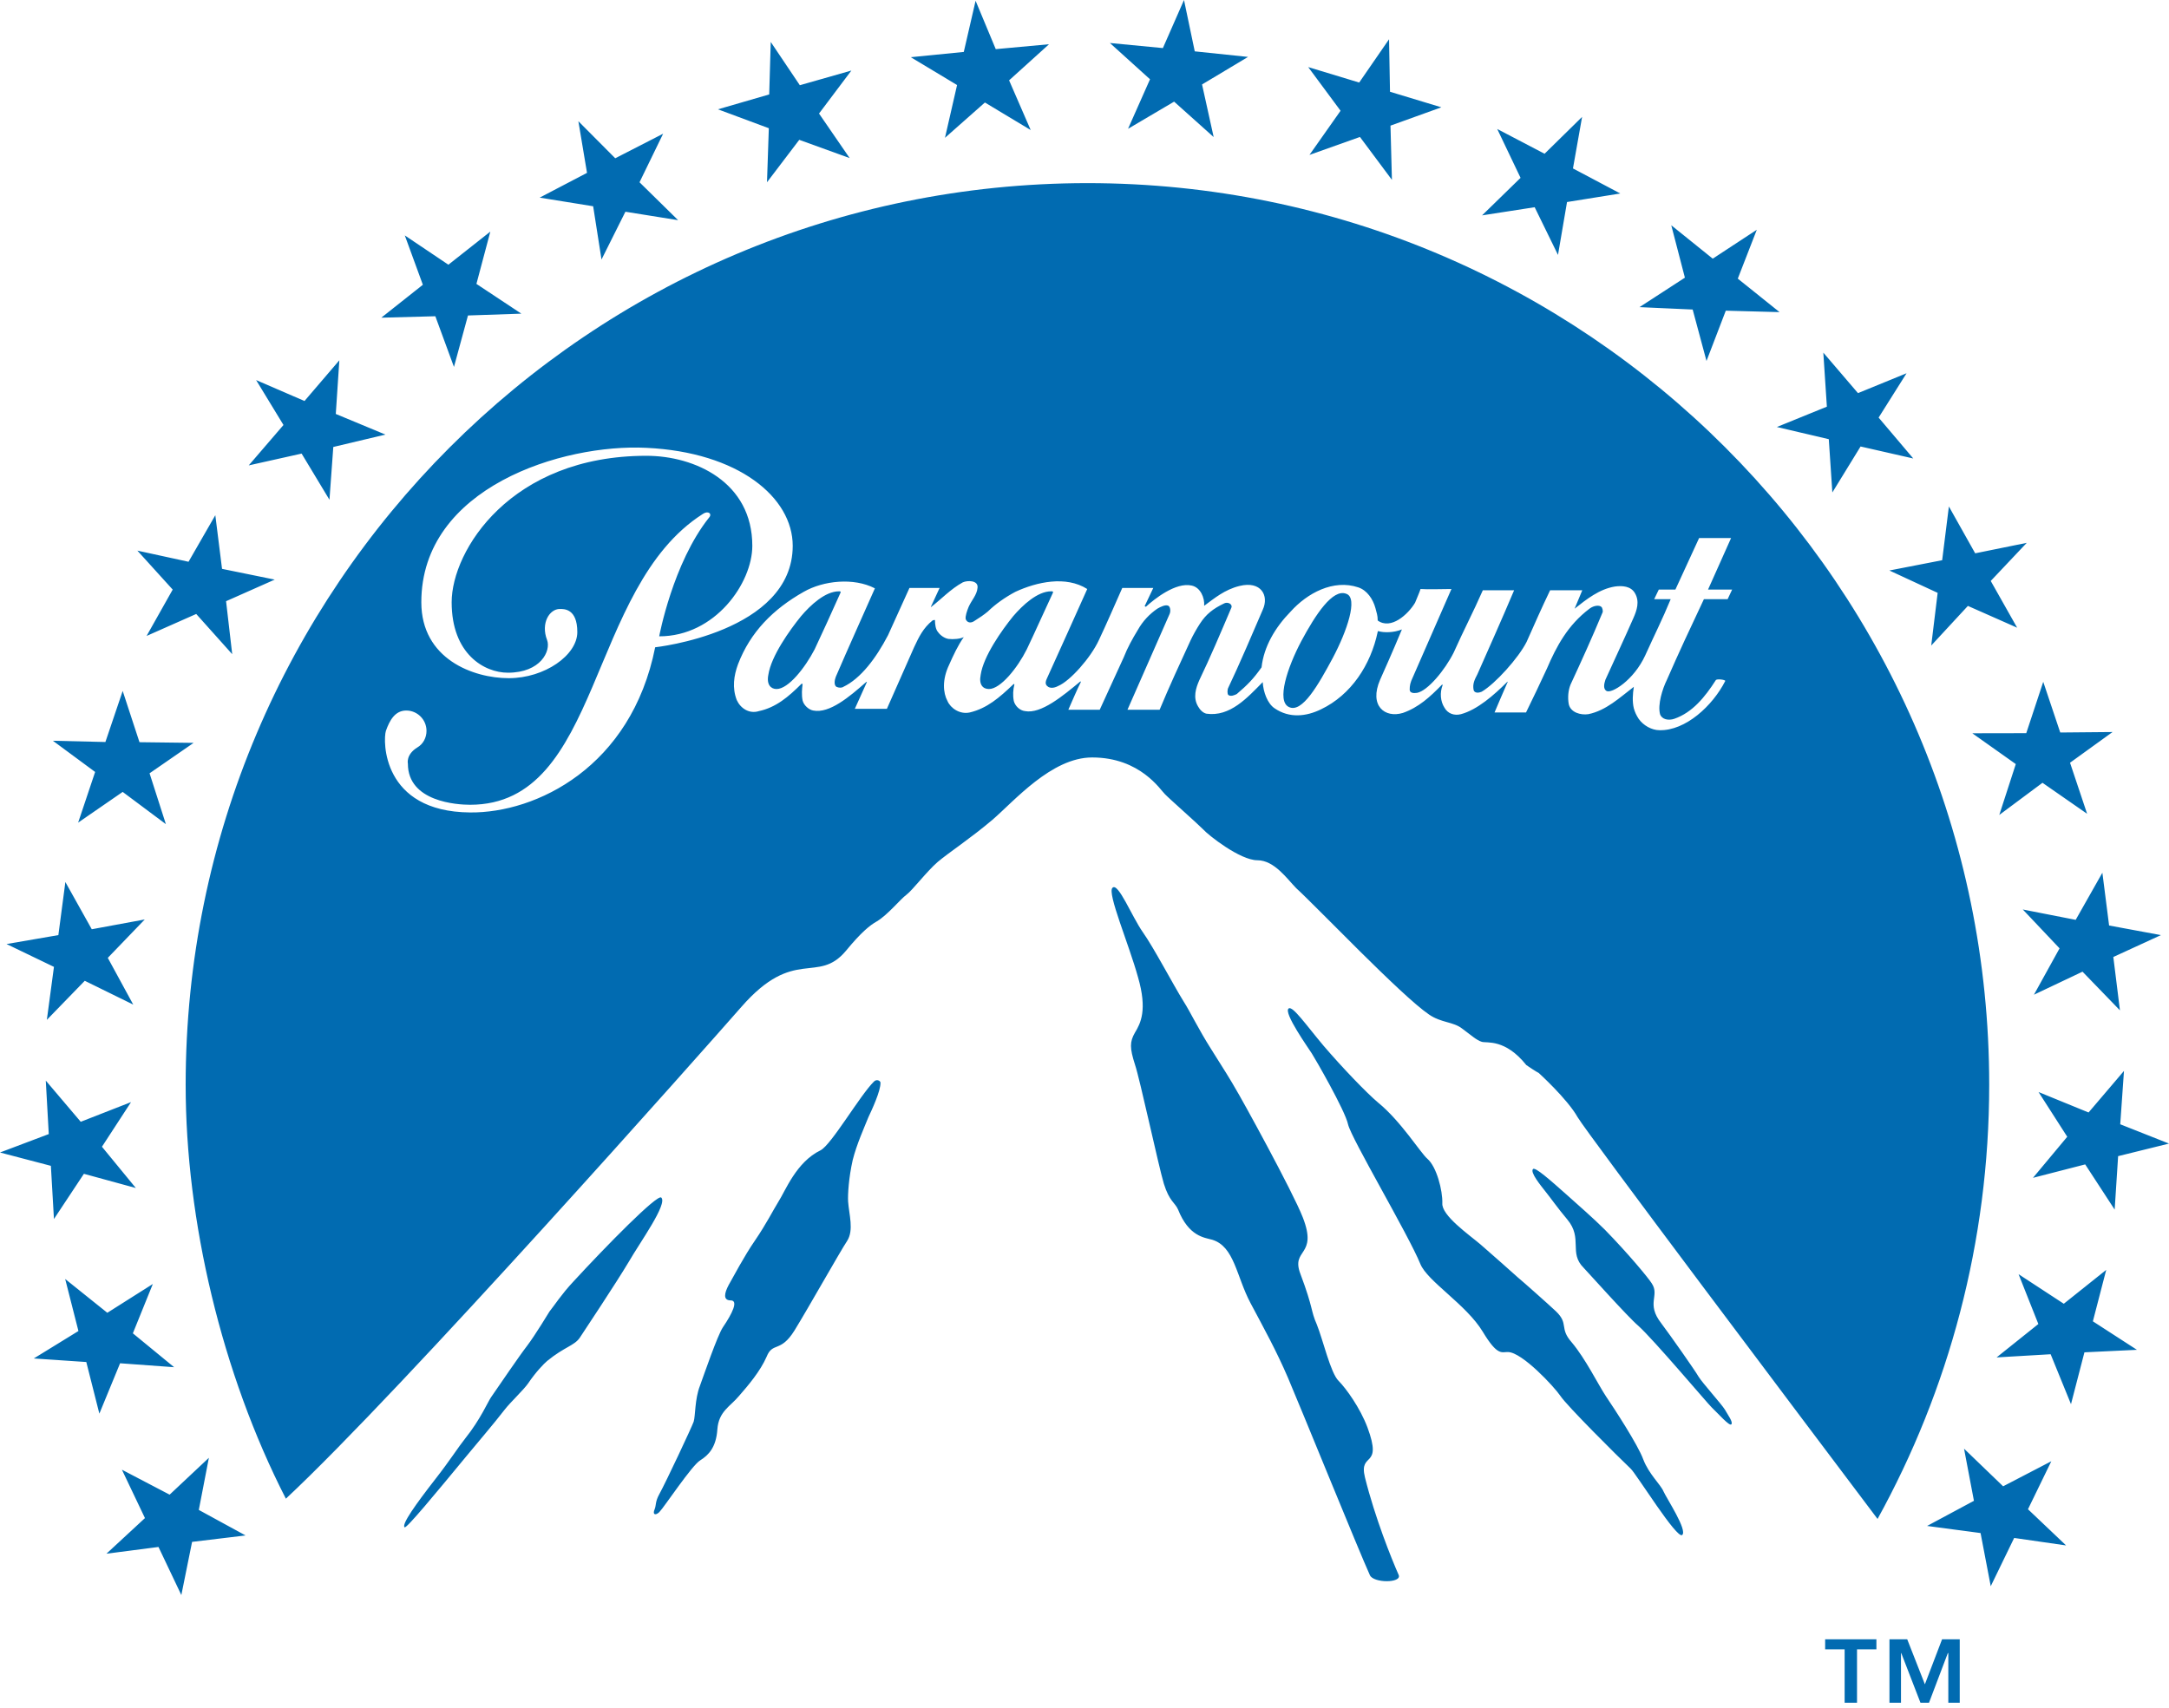
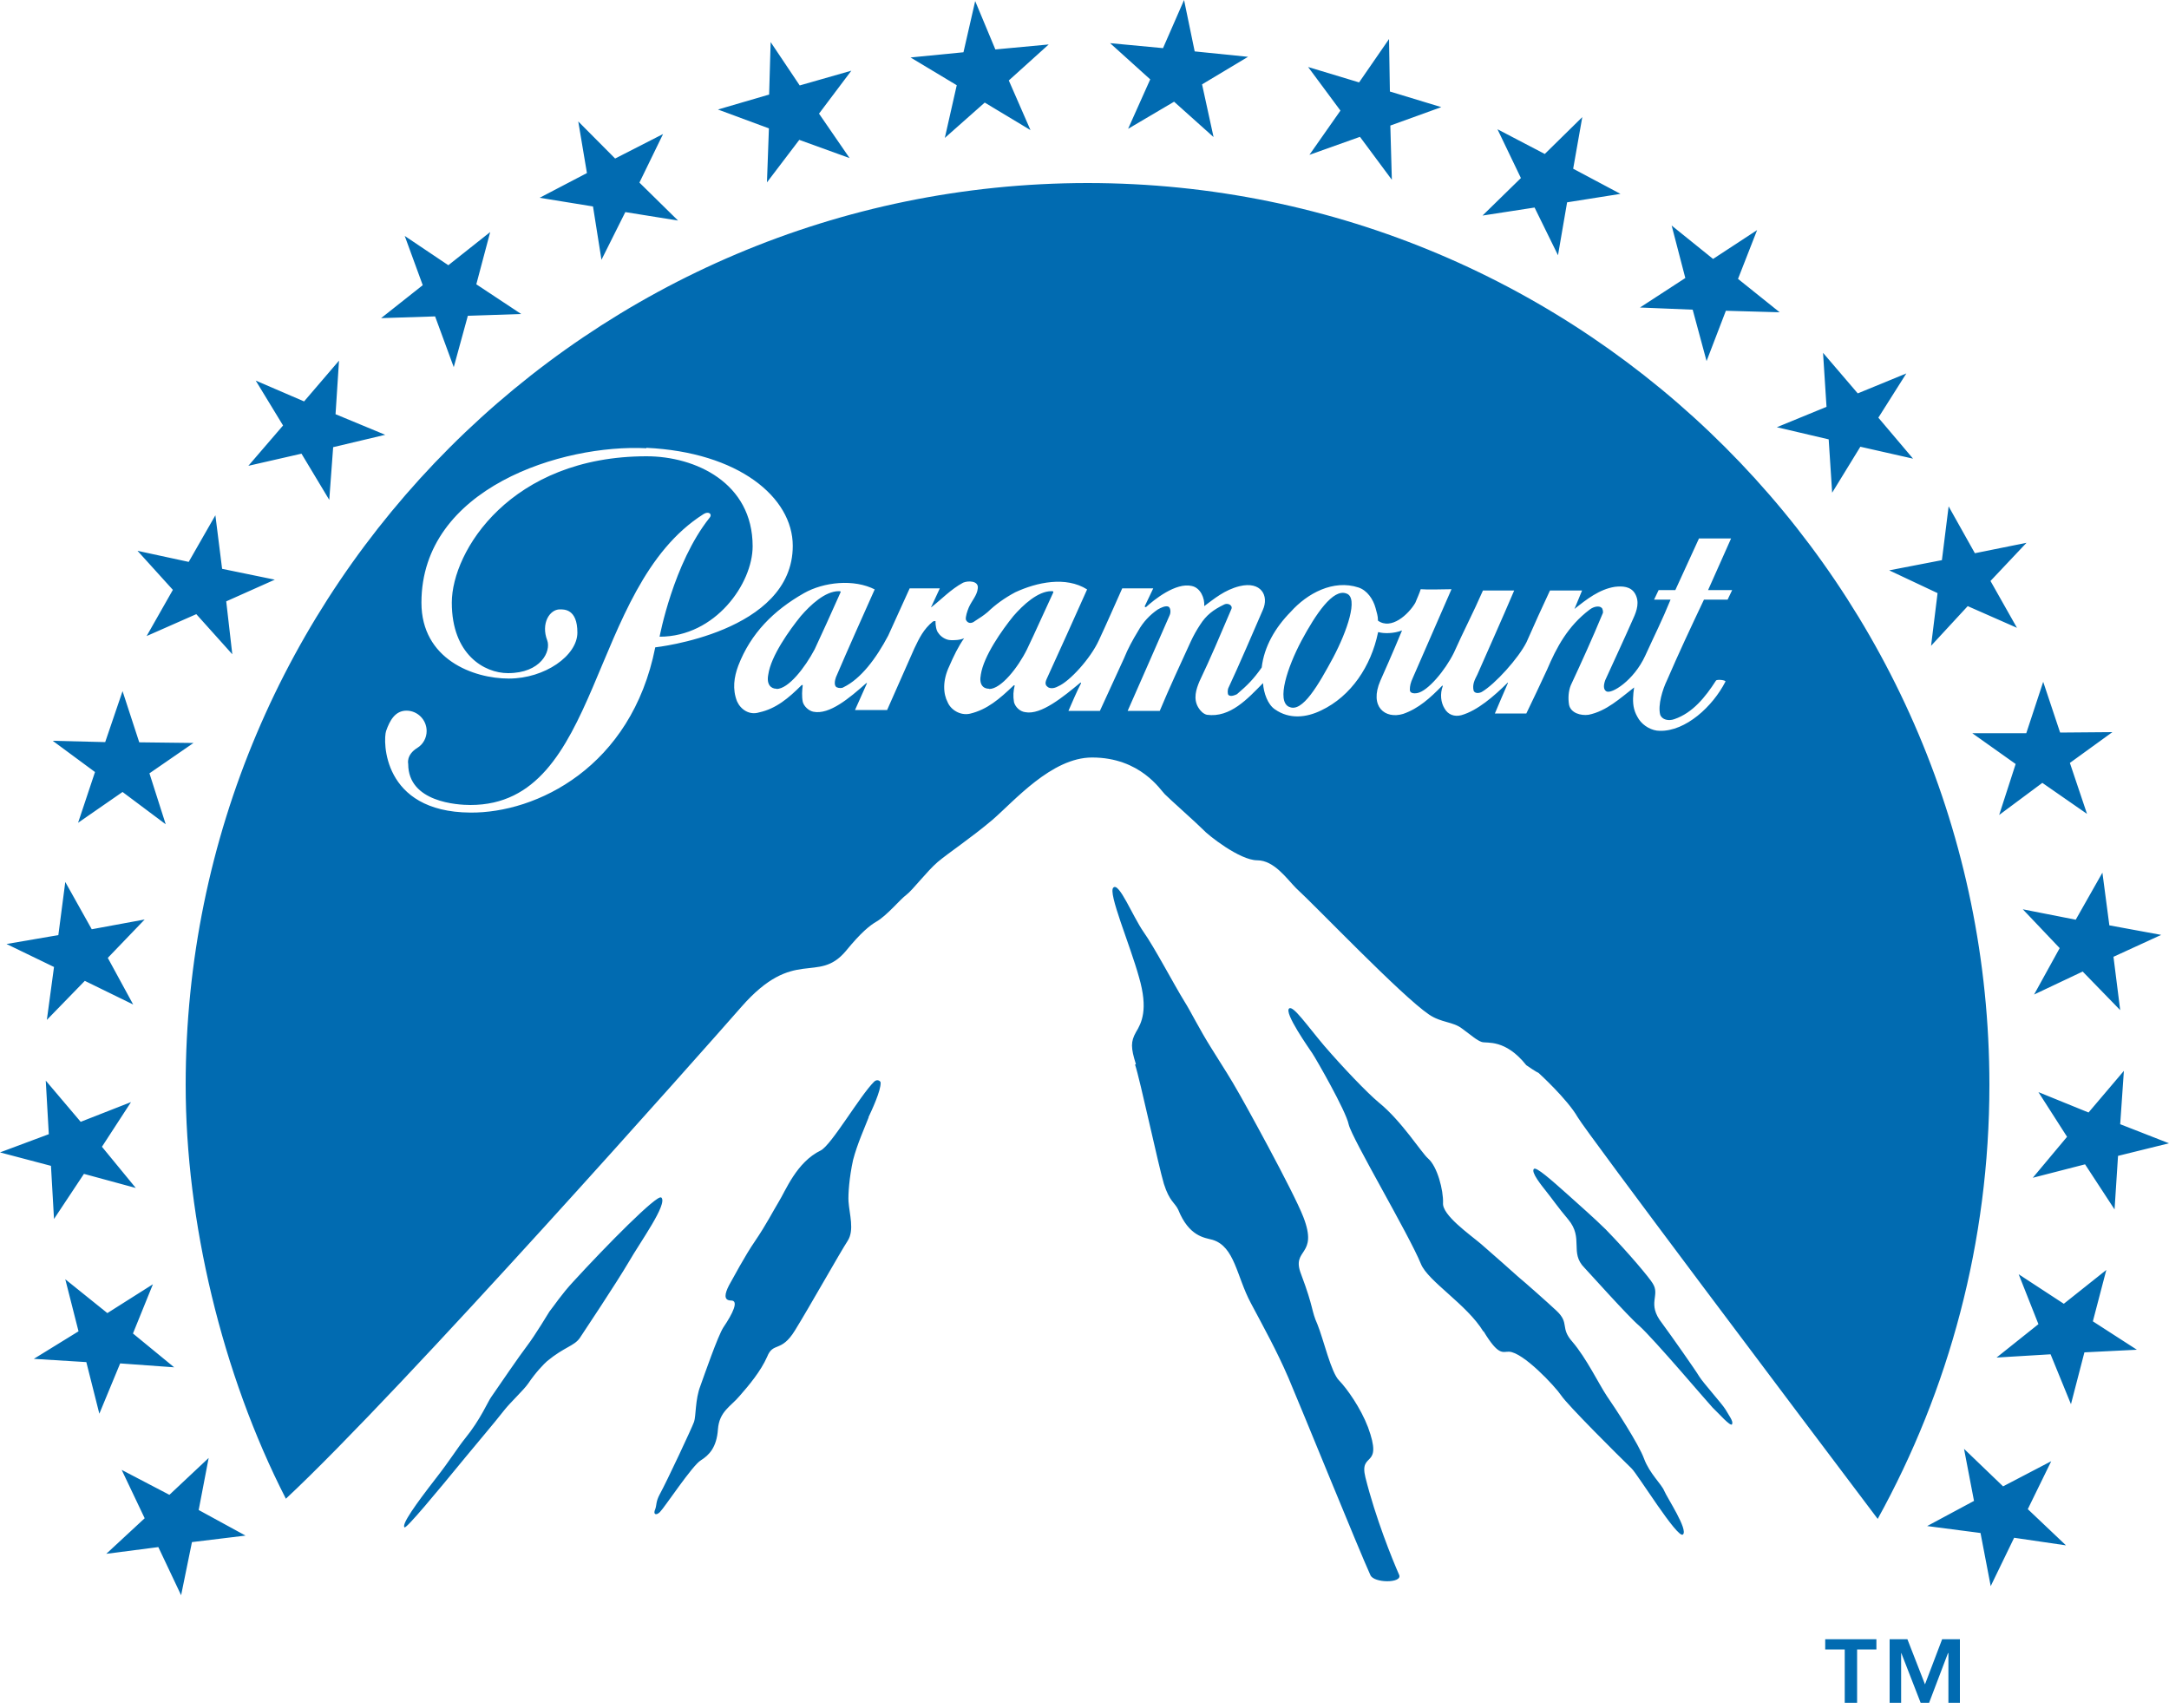
- <svg xmlns="http://www.w3.org/2000/svg" version="1.1" id="Layer_1" x="0px" y="0px" width="1000.001" height="787.489" viewBox="0 0 1000.001 787.489" enable-background="new 0 0 1000.001 936.489" xml:space="preserve">
-   <defs id="defs47">
- 	
- 	
- 	
- 	
- 	
- 	
- 	
- 	
- 	
- 	
- 	
- 	
- 	
- 	
- 	
- 	
- 	
- 	
- 	
- 	
- </defs>
+ <svg xmlns="http://www.w3.org/2000/svg" version="1.1" id="Layer_1" x="0px" y="0px" width="1000" height="787.5" viewBox="0 0 1000 787.5" enable-background="new 0 0 1000 936.5" xml:space="preserve">
+   <defs id="defs47" />
  <g id="g151">
-     <path fill="#016bb1" d="m 24.874,562.117 13.808,-20.846 23.943,6.55 -15.622,-19.031 13.409,-20.579 -23.19,9.071 -16.11,-18.986 1.372,24.651 L 0,531.445 23.458,537.596 Z M 21.598,470.28 39.08,452.269 61.43,463.244 49.702,441.69 66.741,423.987 42.31,428.501 30.14,406.727 26.909,431.202 3.011,435.317 24.874,445.85 Z m 14.428,-90.948 20.536,-14.163 19.916,14.871 -7.524,-23.456 20.314,-14.03 -24.962,-0.31 -7.744,-23.634 -7.967,23.545 -24.21,-0.575 19.475,14.384 z m 103.032,-170.17 12.835,21.288 1.771,-24.341 24.031,-5.71 -22.881,-9.515 1.638,-24.74 -16.064,18.765 -22.307,-9.647 12.613,20.712 -16.021,18.633 z m 296.615,-145.609 18.41,-16.286 21.111,12.701 -9.958,-22.925 18.412,-16.641 -24.564,2.257 -9.293,-22.306 -5.444,23.59 -24.43,2.434 21.332,12.834 z m -352.069,671.964 4.956,-24.518 24.651,-2.966 -21.553,-11.772 4.647,-24.032 -18.103,16.993 -21.995,-11.506 10.622,22.309 -17.748,16.417 23.988,-3.099 z m 117.105,-589.688 8.586,23.368 6.462,-23.723 24.607,-0.841 -20.713,-13.72 6.417,-24.121 -19.34,15.27 -20.094,-13.499 8.321,22.749 -19.164,15.181 z m 72.76,-50.719 3.851,24.563 11.021,-22.04 24.297,3.895 -17.792,-17.482 10.888,-22.395 -22.085,11.331 -16.995,-17.083 3.983,23.811 -21.818,11.418 z m 80.15,-11.065 14.871,-19.562 23.234,8.409 -14.118,-20.536 14.915,-19.827 -23.766,6.771 -13.41,-19.96 -0.709,24.209 -23.634,6.859 23.457,8.719 z m -313.831,544.016 6.02,23.809 9.56,-23.233 24.917,1.815 -19.03,-15.626 9.205,-22.747 -20.978,13.276 -19.43,-15.578 6.107,23.987 -20.579,12.659 z m 27.794,-334.81 22.882,-10.135 16.596,18.544 -2.832,-24.43 22.438,-9.958 -24.297,-4.958 -3.098,-24.739 -12.349,21.465 -23.589,-5.134 16.287,17.969 z m 712.813,-150.52 6.374,23.721 8.894,-23.19 24.784,0.665 -19.25,-15.446 8.762,-22.527 -20.312,13.322 -19.12,-15.402 6.282,24.164 -20.935,13.588 z m 38.812,54.171 23.945,5.621 1.637,24.563 13.013,-21.199 24.298,5.532 -15.978,-18.854 12.879,-20.447 -22.395,9.161 -15.979,-18.676 1.638,24.917 z m -111.66,-101.35 10.755,21.997 4.162,-24.386 24.56,-3.939 -21.819,-11.552 4.206,-23.766 -17.305,16.994 -21.819,-11.418 10.755,22.527 -17.749,17.305 z m 185.795,177.827 -2.966,24.297 16.906,-18.278 22.703,10.046 -12.17,-21.553 16.596,-17.57 -23.766,4.824 -12.125,-21.598 -3.1,24.784 -24.343,4.736 z M 603.718,71.431 l 23.278,-8.275 14.741,19.783 -0.664,-25.004 23.456,-8.454 -23.679,-7.17 -0.441,-24.208 -13.764,19.959 -23.503,-7.125 14.914,20.137 z m 373.802,447.002 1.724,-24.606 -16.328,19.164 -23.059,-9.427 13.231,20.623 -15.8,18.942 24.076,-6.196 13.587,20.846 1.593,-24.651 23.457,-5.796 z m -16.509,105.155 24.209,-1.151 -20.314,-13.143 6.151,-23.721 -19.562,15.62 -20.846,-13.63 9.118,22.97 -19.253,15.403 24.918,-1.462 9.382,23.014 z m -47.888,83.339 4.692,24.518 10.799,-22.261 23.943,3.452 -17.571,-16.687 10.755,-22.128 -22.217,11.551 -18.013,-17.347 4.559,24.032 -21.599,11.594 z M 304.848,552.202 c -1.903,-1.549 -25.271,22.219 -40.541,38.812 -5.398,5.755 -8.896,11.2 -10.975,13.766 0,0 -6.728,11.108 -10.313,15.801 -3.629,4.692 -12.613,17.924 -16.596,23.679 -1.373,1.901 -4.913,10.266 -11.861,18.941 -3.452,4.336 -6.948,10.002 -13.72,18.678 -9.028,11.594 -15.845,21.109 -14.295,22.394 0.885,0.617 14.162,-15.447 28.412,-32.707 5.931,-7.214 12.349,-14.605 17.793,-21.644 2.654,-3.405 8.763,-9.115 10.755,-12.037 3.495,-5.179 7.303,-9.117 8.807,-10.357 7.922,-6.46 12.392,-6.946 14.959,-10.619 1.195,-1.814 16.905,-25.449 22.615,-35.053 5.221,-9.073 18.1,-26.822 14.96,-29.654 m 664.438,-149.768 -12.304,21.731 -24.387,-4.78 16.951,17.924 -11.814,21.376 22.395,-10.622 17.257,17.835 -3.052,-24.607 21.952,-10.091 -23.901,-4.427 z m -59.969,-64.306 20.048,14.206 -7.611,23.456 19.918,-14.826 20.579,14.295 -7.879,-23.545 19.606,-14.162 -24.12,0.221 -7.837,-23.369 -7.83,23.679 z M 520.073,59.394 541.316,46.869 559.55,63.2 554.196,38.946 575.392,26.245 550.832,23.678 545.873,0 l -9.735,22.173 -24.429,-2.346 18.497,16.73 z m 3.186,431.465 c 2.302,6.774 10.845,46.693 13.321,54.969 2.565,8.233 5.134,8.676 6.552,11.905 4.954,12.438 12.079,12.924 15.754,13.941 10.269,3.144 11.107,16.906 17.657,29.21 6.109,11.509 11.864,21.863 17.263,34.431 5.398,12.57 33.016,80.64 37.752,90.995 1.591,3.761 14.736,3.761 13.318,0 -3.316,-7.48 -10.886,-26.286 -15.578,-45.053 -2.963,-12.17 8.412,-3.542 1.151,-23.059 -3.364,-8.94 -9.735,-17.835 -13.318,-21.466 -3.675,-3.583 -7.217,-19.03 -10.005,-25.936 -2.963,-6.728 -1.462,-7.08 -7.566,-23.323 -4.562,-11.861 8.231,-7.878 1.062,-26.157 -4.647,-11.903 -28.281,-54.921 -31.025,-59.347 -1.328,-2.436 -5.885,-9.871 -11.508,-18.678 -5.31,-8.364 -9.69,-17.304 -12.215,-21.2 -4.912,-7.876 -13.94,-25.138 -19.03,-32.307 -5.043,-7.215 -11.331,-23.059 -13.941,-20.402 -2.565,2.345 7.611,26.111 11.772,41.247 4.382,15.093 1.195,21.245 -1.415,25.536 -2.436,4.251 -2.436,7.084 -10e-4,14.694 m 160.343,123.213 c 6.952,11.553 8.81,9.251 11.687,9.385 6.549,0.178 21.199,15.934 24.12,20.226 2.788,4.337 26.375,27.838 32.44,33.592 2.655,2.521 21.333,32.704 23.721,30.539 2.524,-2.171 -7.167,-16.818 -8.629,-20.096 -1.326,-3.186 -6.727,-7.922 -9.34,-14.78 -2.433,-6.728 -13.541,-23.679 -17.168,-29.032 -3.589,-5.401 -9.43,-17.352 -15.804,-24.918 -5.885,-6.641 -1.192,-8.454 -7.255,-14.294 -3.675,-3.453 -15.092,-13.591 -17.66,-15.714 -2.433,-2.213 -11.772,-10.488 -17.127,-15.134 -5.313,-4.515 -18.058,-13.368 -17.615,-19.031 0.175,-5.801 -2.613,-16.817 -6.905,-20.492 -3.1,-2.655 -12.215,-17.349 -22.658,-25.847 -5.268,-4.426 -16.51,-16.109 -25.183,-26.244 -8.101,-9.649 -14.207,-18.457 -16.067,-17.217 -2.743,1.771 9.43,18.765 10.666,20.803 1.284,1.945 15.358,26.286 16.685,32.66 1.463,6.463 27.707,50.631 33.327,64.35 3.229,8.011 21.198,18.721 28.765,31.244 m 114.628,42.712 c 0.884,-1.063 -1.638,-4.339 -3.008,-6.816 -1.507,-2.479 -10.446,-12.393 -12.129,-15.181 -1.459,-2.61 -13.054,-19.119 -17.129,-24.518 -7.255,-9.296 -0.617,-12.704 -4.425,-18.455 -1.549,-2.524 -10.842,-13.722 -21.642,-24.785 -5.576,-5.534 -11.772,-10.889 -17.037,-15.625 -8.543,-7.611 -15.003,-13.276 -16.064,-12.346 -1.507,1.504 3.538,7.567 5.707,10.355 2.168,2.654 5.576,7.566 10.091,12.923 7.302,8.721 0.53,15.312 7.521,22.261 1.151,1.151 20.448,22.747 25.186,26.733 7.035,6.283 32.174,36.113 33.944,37.75 2.967,2.789 8.143,8.766 8.985,7.704 M 400.354,515.202 c 1.417,-3.01 5.798,-12.303 5.577,-16.02 0,-0.664 -1.638,-1.815 -3.01,-0.445 -6.462,6.375 -19.605,29.122 -24.606,31.69 -11.242,5.442 -16.155,18.633 -19.519,23.854 -2.39,3.851 -5.487,10.091 -10.843,17.927 -4.691,6.77 -10.046,16.904 -12.038,20.401 -1.947,3.672 -2.656,7.036 0.973,7.036 3.629,0 0.798,5.932 -3.629,12.437 -2.522,3.806 -8.762,22.041 -10.577,26.997 -2.39,6.107 -2.036,13.896 -2.877,16.507 -0.841,2.436 -12.745,27.796 -15.844,33.416 -1.947,3.542 -1.372,4.957 -2.125,6.905 -1.106,2.433 0.267,3.142 2.125,1.371 2.258,-2.258 15.003,-21.6 18.897,-23.898 3.807,-2.391 7.303,-5.93 7.878,-14.252 0.575,-8.32 5.976,-10.577 10.003,-15.445 4.205,-4.825 9.736,-11.286 12.701,-18.058 2.788,-6.991 6.374,-1.682 12.836,-12.081 6.46,-10.488 20.978,-36.335 24.297,-41.336 3.186,-5.004 0.841,-12.217 0.442,-18.191 -0.177,-3.141 0.265,-10.888 2.125,-19.119 1.86,-7.347 5.267,-14.828 7.214,-19.696 m 55.589,-197.476 c 5.354,0 13.188,-9.782 17.436,-18.278 4.383,-9.206 6.596,-14.384 12.083,-26.157 0.221,-0.62 -0.31,-0.62 -0.886,-0.62 -6.239,0 -13.1,6.374 -17.48,11.507 -5.179,6.374 -13.676,18.368 -14.96,26.998 -0.929,4.646 1.106,6.55 3.807,6.55 m 138.26,8.275 c 6.109,3.098 13.677,-10.356 20.271,-22.615 6.549,-12.348 11.772,-27.662 6.24,-29.565 -6.24,-2.522 -14.163,9.516 -20.757,21.819 -6.508,12.304 -11.461,27.618 -5.754,30.361 M 358,317.726 c 5.487,0 13.145,-9.782 17.57,-18.278 4.338,-9.206 6.64,-14.384 11.95,-26.157 0.266,-0.62 -0.266,-0.62 -0.753,-0.62 -6.284,0 -13.145,6.374 -17.481,11.507 -5.179,6.374 -13.764,18.368 -15.048,26.998 -0.928,4.646 1.284,6.55 3.762,6.55 M 297.987,206.505 c 42.487,1.992 67.492,22.837 67.492,45.188 -0.043,39.965 -63.42,46.78 -63.42,46.78 -11.021,55.367 -54.924,76.477 -85.329,76.168 -40.806,-0.31 -40.187,-33.37 -38.813,-37.619 1.725,-4.914 4.247,-9.383 9.382,-9.383 5.09,0 9.339,4.16 9.339,9.383 0,3.143 -1.55,6.107 -4.249,7.656 -5.355,3.32 -4.338,7.48 -4.338,7.48 0,17.57 22.704,18.941 28.68,18.941 60.765,0 53.772,-100.111 107.368,-134.144 2.435,-1.637 4.338,0 2.833,1.682 -16.729,20.978 -23.014,54.791 -23.014,54.791 25.847,0 42.93,-24.607 42.93,-41.735 0,-29.342 -26.422,-41.514 -48.86,-41.514 -62.581,0 -89.755,43.727 -89.755,67.537 0,23.855 15.048,32.485 25.936,32.485 15.181,0 19.916,-10.134 18.057,-15.091 -3.01,-7.789 1.15,-14.295 5.843,-14.295 1.858,0 8.099,-0.31 8.099,10.667 0,10.577 -15.004,21.243 -31.601,21.243 -16.375,0 -40.318,-8.851 -40.318,-35.008 -0.002,-53.021 65.234,-73.159 103.738,-71.212 m 105.377,64.794 c -6.771,15.314 -11.772,26.289 -18.014,40.762 -0.53,1.372 -1.017,3.761 0.268,4.646 1.149,0.531 2.478,0.531 3.229,0 8.011,-3.85 15.048,-13.189 20.581,-23.811 l 9.868,-21.774 h 13.897 l -3.807,8.231 c -0.311,0.443 -0.311,0.708 0,0.443 4.338,-3.275 8.896,-8.188 14.473,-11.242 2.168,-1.018 7.347,-1.018 6.814,2.567 -0.265,3.186 -2.699,5.621 -4.07,8.675 -0.797,1.947 -1.638,4.381 -1.372,5.709 0.575,1.459 2.168,2.256 4.337,0.619 2.169,-1.372 3.851,-2.479 5.843,-4.116 3.451,-3.364 7.833,-6.506 12.745,-9.116 9.87,-4.559 23.28,-7.525 33.105,-1.284 -6.861,15.357 -12.038,26.776 -18.589,41.248 -1.195,2.478 -0.221,3.275 0.575,3.85 0.841,0.531 2.434,0.796 4.647,-0.397 5.398,-2.257 14.959,-12.923 18.765,-21.2 3.63,-7.7 6.905,-15.313 10.755,-23.987 h 14.297 l -3.986,8.409 0.575,0.266 c 3.809,-3.497 13.766,-11.463 21.112,-9.781 4.073,0.841 6.063,5.708 5.755,9.338 4.645,-3.407 9.426,-7.479 16.331,-9.161 9.868,-2.434 13.719,4.425 10.666,11.021 -3.85,9.029 -11.464,26.731 -15.845,35.849 -0.531,0.93 -0.531,2.965 0,3.408 1.106,0.885 3.055,0 3.895,-0.443 4.912,-4.205 7.614,-6.904 11.417,-12.304 1.062,-9.56 6.24,-18.366 13.412,-25.713 7.611,-8.453 19.648,-15.047 31.201,-11.153 4.027,1.328 6.771,5.443 7.878,9.516 0.531,2.168 1.062,3.274 1.062,5.753 6.063,4.427 13.985,-2.788 17.218,-8.187 0.885,-2.214 1.991,-4.648 2.521,-6.33 3.453,0.265 10.222,0 14.25,0 l -17.836,40.762 c -1.147,2.389 -1.415,3.761 -1.415,5.621 0,1.504 1.638,1.77 3.364,1.504 4.912,-0.885 12.921,-10.533 16.948,-18.632 4.515,-10.135 8.987,-18.588 13.413,-28.679 h 14.427 c -5.754,13.631 -12.262,28.148 -16.951,38.77 -1.106,2.168 -2.388,4.381 -1.682,7.39 0.575,1.417 2.479,1.151 3.672,0.62 6.241,-3.629 16.996,-15.578 20.715,-22.97 3.893,-8.763 6.77,-15.313 10.842,-23.811 h 14.827 l -3.541,8.498 c 5.531,-4.382 11.461,-9.073 18.589,-10.224 3.274,-0.442 7.347,-0.266 9.251,3.098 2.213,3.807 0.884,7.833 -0.754,11.507 -4.072,9.294 -8.809,19.385 -12.879,28.37 -0.753,2.212 -0.973,4.293 0.487,5.177 2.257,1.417 12.611,-4.912 17.879,-16.419 4.56,-10.091 7.659,-16.066 11.729,-25.891 h -7.611 l 2.124,-4.426 h 7.655 l 10.931,-23.766 H 798.1 l -10.624,23.766 h 11.11 l -2.082,4.426 h -10.933 c -6.282,13.322 -11.551,24.563 -17.038,37.133 -2.123,4.293 -4.336,11.507 -3.186,15.888 0.843,2.435 3.851,3.054 6.594,2.125 8.409,-2.921 14.163,-10.09 19.075,-17.748 0.267,-0.841 4.734,-0.265 4.381,0.354 -5.799,11.418 -18.321,22.97 -30.316,22.66 -3.583,0 -7.48,-2.213 -9.604,-5.267 -1.015,-1.594 -1.679,-2.921 -2.213,-4.824 -0.753,-3.098 -0.528,-6.595 0,-9.914 -6.505,4.958 -12.745,10.932 -20.977,12.613 -3.586,0.531 -8.187,-0.796 -9.028,-4.646 -0.531,-3.009 -0.267,-6.33 0.842,-9.029 5.177,-11.197 9.779,-21.288 14.691,-33.105 0.4,-0.531 0,-2.478 -0.575,-2.743 -0.798,-0.752 -3.23,-0.752 -5.398,0.885 -10.091,7.612 -15.27,17.481 -19.606,27.571 -3.099,6.772 -6.415,13.632 -9.648,20.271 h -14.516 c 1.682,-4.071 4.116,-9.56 6.018,-13.985 0,-0.265 -0.264,-0.265 -0.264,0 -5.974,5.931 -13.677,12.746 -21.243,14.782 -3.056,0.796 -6.11,-0.221 -7.658,-3.098 -1.727,-2.699 -2.213,-6.727 -0.754,-10.4 0,-0.177 -0.131,-0.177 -0.439,0 -5.401,5.533 -10.666,10.4 -17.927,12.923 -8.275,2.522 -15.709,-3.275 -10.488,-15.313 1.418,-3.232 5.532,-12.304 10.047,-23.191 -3.762,1.548 -8.365,1.548 -10.842,0.796 -0.312,0 -0.312,0 -0.312,0.266 -3.188,15.268 -12.259,29.166 -26.199,35.804 -6.816,3.319 -14.562,4.16 -21.333,-0.487 -3.274,-2.168 -5.223,-7.479 -5.487,-12.083 -7.038,7.126 -15.05,16.109 -25.936,14.561 -1.638,-0.354 -3.008,-1.815 -3.85,-3.319 -2.479,-4.115 -1.021,-8.542 0.53,-12.083 5.224,-10.887 9.516,-21.067 14.739,-33.326 0.839,-1.727 -1.507,-2.966 -3.188,-2.168 -5.177,2.479 -8.365,4.957 -11.239,9.382 -1.551,2.39 -3.1,5.134 -4.339,7.744 -4.826,10.49 -9.869,21.377 -14.252,31.954 h -14.825 c 6.639,-14.914 12.879,-29.431 19.428,-44.168 0.62,-1.372 0.268,-3.319 -0.53,-3.762 -1.284,-0.708 -3.628,0.443 -5.135,1.329 -3.541,2.434 -6.683,5.665 -9.028,9.87 -2.478,4.071 -4.734,8.142 -6.461,12.569 l -11.063,24.164 h -14.474 c 1.417,-3.186 4.116,-9.559 5.753,-12.746 0,-0.265 -0.265,-0.486 -0.265,-0.265 -7.922,6.55 -18.057,15.047 -25.448,13.631 -2.479,-0.266 -4.603,-2.434 -5.178,-4.646 -0.53,-2.788 -0.31,-5.267 0.266,-7.613 0,-0.31 -0.266,-0.31 -0.575,0 -6.33,6.02 -11.994,10.976 -19.961,12.879 -4.559,1.018 -8.851,-1.903 -10.312,-5.266 -2.036,-3.763 -2.522,-9.825 0.752,-16.686 1.947,-4.381 4.072,-8.984 6.771,-12.79 -1.593,0.841 -4.824,1.106 -7.037,0.841 -1.858,-0.265 -3.85,-1.726 -4.824,-3.142 -1.15,-1.239 -1.416,-3.718 -1.416,-5.355 0.266,-0.31 -0.575,-0.31 -1.151,0 -4.336,3.497 -6.283,7.657 -8.452,12.26 l -12.57,28.457 h -14.781 l 5.444,-12.083 c 0.266,-0.221 0,-0.486 -0.266,-0.221 -7.701,6.816 -16.906,14.561 -24.342,13.1 -2.125,-0.354 -4.382,-2.478 -4.913,-4.602 -0.53,-2.567 -0.31,-5.311 0,-7.702 h -0.53 c -6.021,6.02 -11.773,10.887 -19.606,12.569 -4.47,1.416 -8.498,-1.283 -10.225,-5.09 -2.168,-5.577 -1.371,-11.24 0.576,-16.508 5.665,-14.826 16.154,-25.403 30.316,-33.413 8.983,-5.136 22.968,-6.686 32.793,-1.596 M 85.595,500.286 c 0,62.537 16.597,132.995 46.205,190.795 53.507,-49.922 193.893,-208.363 210.003,-226.774 24.475,-28.015 35.052,-10.18 48.196,-25.847 7.037,-8.586 11.152,-11.861 14.25,-13.587 5.046,-3.009 10.8,-10.178 13.676,-12.304 2.877,-2.168 9.383,-10.798 14.429,-15.136 5.09,-4.292 15.047,-10.798 25.183,-19.385 10.091,-8.674 27.263,-28.767 45.983,-28.767 22.261,0 31.557,15.092 33.547,16.907 1.593,1.727 15.314,13.852 17.526,16.154 2.433,2.744 17.127,14.339 25.094,14.339 7.878,0 13.722,8.63 17.969,12.924 9.427,8.585 48.372,49.523 61.164,58.198 5.71,3.938 11.108,3.231 15.356,6.551 4.384,3.229 6.552,5.312 9.028,6.063 2.391,0.664 10.755,-1.462 20.493,10.711 4.515,3.097 5.71,3.63 5.71,3.63 0,0 13.231,11.992 17.969,20.445 4.292,7.303 102.941,138.35 138.259,185.22 32.75,-59.394 51.472,-127.639 51.472,-200.222 C 917.107,270.459 730.871,84.444 501.263,84.444 271.653,84.576 85.595,270.679 85.595,500.286" id="path2" />
-     <path fill="#016bb1" d="m 841.471,755.918 v 4.65 h 8.984 v 24.607 h 5.709 v -24.607 h 8.94 v -4.65 z m 53.906,0 -7.923,20.757 -8.143,-20.757 h -8.188 v 29.258 h 5.312 v -22.884 h 0.131 l 8.852,22.884 h 3.938 l 8.676,-22.884 h 0.223 v 22.884 h 5.268 v -29.258 z" id="path6" />
+     <path fill="#016bb1" d="m 24.9,562.1 13.8,-20.8 23.9,6.5 -15.6,-19 13.4,-20.6 -23.2,9.1 -16.1,-19 1.4,24.7 L 0,531.4 23.5,537.6 Z M 21.6,470.3 39.1,452.3 61.4,463.2 49.7,441.7 66.7,424 42.3,428.5 30.1,406.7 26.9,431.2 3,435.3 24.9,445.9 Z m 14.4,-90.9 20.5,-14.2 19.9,14.9 -7.5,-23.5 20.3,-14 -25,-0.3 -7.7,-23.6 -8,23.5 -24.2,-0.6 19.5,14.4 z m 103,-170.2 12.8,21.3 1.8,-24.3 24,-5.7 -22.9,-9.5 1.6,-24.7 -16.1,18.8 -22.3,-9.6 12.6,20.7 -16,18.6 z m 296.6,-145.6 18.4,-16.3 21.1,12.7 -10,-22.9 18.4,-16.6 -24.6,2.3 -9.3,-22.3 -5.4,23.6 -24.4,2.4 21.3,12.8 z m -352.1,672 5,-24.5 24.7,-3 -21.6,-11.8 4.6,-24 -18.1,17 -22,-11.5 10.6,22.3 -17.7,16.4 24,-3.1 z m 117.1,-589.7 8.6,23.4 6.5,-23.7 24.6,-0.8 -20.7,-13.7 6.4,-24.1 -19.3,15.3 -20.1,-13.5 8.3,22.7 -19.2,15.2 z m 72.8,-50.7 3.9,24.6 11,-22 24.3,3.9 -17.8,-17.5 10.9,-22.4 -22.1,11.3 -17,-17.1 4,23.8 -21.8,11.4 z m 80.2,-11.1 14.9,-19.6 23.2,8.4 -14.1,-20.5 14.9,-19.8 -23.8,6.8 -13.4,-20 -0.7,24.2 -23.6,6.9 23.5,8.7 z m -313.8,544 6,23.8 9.6,-23.2 24.9,1.8 -19,-15.6 9.2,-22.7 -21,13.3 -19.4,-15.6 6.1,24 -20.6,12.7 z m 27.8,-334.8 22.9,-10.1 16.6,18.5 -2.8,-24.4 22.4,-10 -24.3,-5 -3.1,-24.7 -12.3,21.5 -23.6,-5.1 16.3,18 z m 712.8,-150.5 6.4,23.7 8.9,-23.2 24.8,0.7 -19.2,-15.4 8.8,-22.5 -20.3,13.3 -19.1,-15.4 6.3,24.2 -20.9,13.6 z m 38.8,54.2 23.9,5.6 1.6,24.6 13,-21.2 24.3,5.5 -16,-18.9 12.9,-20.4 -22.4,9.2 -16,-18.7 1.6,24.9 z m -111.7,-101.3 10.8,22 4.2,-24.4 24.6,-3.9 -21.8,-11.6 4.2,-23.8 -17.3,17 -21.8,-11.4 10.8,22.5 -17.7,17.3 z m 185.8,177.8 -3,24.3 16.9,-18.3 22.7,10 -12.2,-21.6 16.6,-17.6 -23.8,4.8 -12.1,-21.6 -3.1,24.8 -24.3,4.7 z M 603.7,71.4 l 23.3,-8.3 14.7,19.8 -0.7,-25 23.5,-8.5 -23.7,-7.2 -0.4,-24.2 -13.8,20 -23.5,-7.1 14.9,20.1 z m 373.8,447 1.7,-24.6 -16.3,19.2 -23.1,-9.4 13.2,20.6 -15.8,18.9 24.1,-6.2 13.6,20.8 1.6,-24.7 23.5,-5.8 z m -16.5,105.2 24.2,-1.2 -20.3,-13.1 6.2,-23.7 -19.6,15.6 -20.8,-13.6 9.1,23 -19.3,15.4 24.9,-1.5 9.4,23 z m -47.9,83.3 4.7,24.5 10.8,-22.3 23.9,3.5 -17.6,-16.7 10.8,-22.1 -22.2,11.6 -18,-17.3 4.6,24 -21.6,11.6 z M 304.8,552.2 c -1.9,-1.5 -25.3,22.2 -40.5,38.8 -5.4,5.8 -8.9,11.2 -11,13.8 0,0 -6.7,11.1 -10.3,15.8 -3.6,4.7 -12.6,17.9 -16.6,23.7 -1.4,1.9 -4.9,10.3 -11.9,18.9 -3.5,4.3 -6.9,10 -13.7,18.7 -9,11.6 -15.8,21.1 -14.3,22.4 0.9,0.6 14.2,-15.4 28.4,-32.7 5.9,-7.2 12.3,-14.6 17.8,-21.6 2.7,-3.4 8.8,-9.1 10.8,-12 3.5,-5.2 7.3,-9.1 8.8,-10.4 7.9,-6.5 12.4,-6.9 15,-10.6 1.2,-1.8 16.9,-25.4 22.6,-35.1 5.2,-9.1 18.1,-26.8 15,-29.7 m 664.4,-149.8 -12.3,21.7 -24.4,-4.8 17,17.9 -11.8,21.4 22.4,-10.6 17.3,17.8 -3.1,-24.6 22,-10.1 -23.9,-4.4 z m -60,-64.3 20,14.2 -7.6,23.5 19.9,-14.8 20.6,14.3 -7.9,-23.5 19.6,-14.2 -24.1,0.2 -7.8,-23.4 -7.8,23.7 z M 520.1,59.4 541.3,46.9 559.5,63.2 554.2,38.9 575.4,26.2 550.8,23.7 545.9,0 l -9.7,22.2 -24.4,-2.3 18.5,16.7 z m 3.2,431.5 c 2.3,6.8 10.8,46.7 13.3,55 2.6,8.2 5.1,8.7 6.6,11.9 5,12.4 12.1,12.9 15.8,13.9 10.3,3.1 11.1,16.9 17.7,29.2 6.1,11.5 11.9,21.9 17.3,34.4 5.4,12.6 33,80.6 37.8,91 1.6,3.8 14.7,3.8 13.3,0 -3.3,-7.5 -10.9,-26.3 -15.6,-45.1 -3,-12.2 8.4,-3.5 1.2,-23.1 -3.4,-8.9 -9.7,-17.8 -13.3,-21.5 -3.7,-3.6 -7.2,-19 -10,-25.9 -3,-6.7 -1.5,-7.1 -7.6,-23.3 -4.6,-11.9 8.2,-7.9 1.1,-26.2 -4.6,-11.9 -28.3,-54.9 -31,-59.3 -1.3,-2.4 -5.9,-9.9 -11.5,-18.7 -5.3,-8.4 -9.7,-17.3 -12.2,-21.2 -4.9,-7.9 -13.9,-25.1 -19,-32.3 -5,-7.2 -11.3,-23.1 -13.9,-20.4 -2.6,2.3 7.6,26.1 11.8,41.2 4.4,15.1 1.2,21.2 -1.4,25.5 -2.4,4.3 -2.4,7.1 -10e-4,14.7 m 160.3,123.2 c 7,11.6 8.8,9.3 11.7,9.4 6.5,0.2 21.2,15.9 24.1,20.2 2.8,4.3 26.4,27.8 32.4,33.6 2.7,2.5 21.3,32.7 23.7,30.5 2.5,-2.2 -7.2,-16.8 -8.6,-20.1 -1.3,-3.2 -6.7,-7.9 -9.3,-14.8 -2.4,-6.7 -13.5,-23.7 -17.2,-29 -3.6,-5.4 -9.4,-17.4 -15.8,-24.9 -5.9,-6.6 -1.2,-8.5 -7.3,-14.3 -3.7,-3.5 -15.1,-13.6 -17.7,-15.7 -2.4,-2.2 -11.8,-10.5 -17.1,-15.1 -5.3,-4.5 -18.1,-13.4 -17.6,-19 0.2,-5.8 -2.6,-16.8 -6.9,-20.5 -3.1,-2.7 -12.2,-17.3 -22.7,-25.8 -5.3,-4.4 -16.5,-16.1 -25.2,-26.2 -8.1,-9.6 -14.2,-18.5 -16.1,-17.2 -2.7,1.8 9.4,18.8 10.7,20.8 1.3,1.9 15.4,26.3 16.7,32.7 1.5,6.5 27.7,50.6 33.3,64.3 3.2,8 21.2,18.7 28.8,31.2 m 114.6,42.7 c 0.9,-1.1 -1.6,-4.3 -3,-6.8 -1.5,-2.5 -10.4,-12.4 -12.1,-15.2 -1.5,-2.6 -13.1,-19.1 -17.1,-24.5 -7.3,-9.3 -0.6,-12.7 -4.4,-18.5 -1.5,-2.5 -10.8,-13.7 -21.6,-24.8 -5.6,-5.5 -11.8,-10.9 -17,-15.6 -8.5,-7.6 -15,-13.3 -16.1,-12.3 -1.5,1.5 3.5,7.6 5.7,10.4 2.2,2.7 5.6,7.6 10.1,12.9 7.3,8.7 0.5,15.3 7.5,22.3 1.2,1.2 20.4,22.7 25.2,26.7 7,6.3 32.2,36.1 33.9,37.8 3,2.8 8.1,8.8 9,7.7 M 400.4,515.2 c 1.4,-3 5.8,-12.3 5.6,-16 0,-0.7 -1.6,-1.8 -3,-0.4 -6.5,6.4 -19.6,29.1 -24.6,31.7 -11.2,5.4 -16.2,18.6 -19.5,23.9 -2.4,3.9 -5.5,10.1 -10.8,17.9 -4.7,6.8 -10,16.9 -12,20.4 -1.9,3.7 -2.7,7 1,7 3.6,0 0.8,5.9 -3.6,12.4 -2.5,3.8 -8.8,22 -10.6,27 -2.4,6.1 -2,13.9 -2.9,16.5 -0.8,2.4 -12.7,27.8 -15.8,33.4 -1.9,3.5 -1.4,5 -2.1,6.9 -1.1,2.4 0.3,3.1 2.1,1.4 2.3,-2.3 15,-21.6 18.9,-23.9 3.8,-2.4 7.3,-5.9 7.9,-14.3 0.6,-8.3 6,-10.6 10,-15.4 4.2,-4.8 9.7,-11.3 12.7,-18.1 2.8,-7 6.4,-1.7 12.8,-12.1 6.5,-10.5 21,-36.3 24.3,-41.3 3.2,-5 0.8,-12.2 0.4,-18.2 -0.2,-3.1 0.3,-10.9 2.1,-19.1 1.9,-7.3 5.3,-14.8 7.2,-19.7 m 55.6,-197.5 c 5.4,0 13.2,-9.8 17.4,-18.3 4.4,-9.2 6.6,-14.4 12.1,-26.2 0.2,-0.6 -0.3,-0.6 -0.9,-0.6 -6.2,0 -13.1,6.4 -17.5,11.5 -5.2,6.4 -13.7,18.4 -15,27 -0.9,4.6 1.1,6.5 3.8,6.5 m 138.3,8.3 c 6.1,3.1 13.7,-10.4 20.3,-22.6 6.5,-12.3 11.8,-27.7 6.2,-29.6 -6.2,-2.5 -14.2,9.5 -20.8,21.8 -6.5,12.3 -11.5,27.6 -5.8,30.4 M 358,317.7 c 5.5,0 13.1,-9.8 17.6,-18.3 4.3,-9.2 6.6,-14.4 11.9,-26.2 0.3,-0.6 -0.3,-0.6 -0.8,-0.6 -6.3,0 -13.1,6.4 -17.5,11.5 -5.2,6.4 -13.8,18.4 -15,27 -0.9,4.6 1.3,6.5 3.8,6.5 M 298,206.5 c 42.5,2 67.5,22.8 67.5,45.2 0,40 -63.4,46.8 -63.4,46.8 -11,55.4 -54.9,76.5 -85.3,76.2 -40.8,-0.3 -40.2,-33.4 -38.8,-37.6 1.7,-4.9 4.2,-9.4 9.4,-9.4 5.1,0 9.3,4.2 9.3,9.4 0,3.1 -1.6,6.1 -4.2,7.7 -5.4,3.3 -4.3,7.5 -4.3,7.5 0,17.6 22.7,18.9 28.7,18.9 60.8,0 53.8,-100.1 107.4,-134.1 2.4,-1.6 4.3,0 2.8,1.7 -16.7,21 -23,54.8 -23,54.8 25.8,0 42.9,-24.6 42.9,-41.7 0,-29.3 -26.4,-41.5 -48.9,-41.5 -62.6,0 -89.8,43.7 -89.8,67.5 0,23.9 15,32.5 25.9,32.5 15.2,0 19.9,-10.1 18.1,-15.1 -3,-7.8 1.1,-14.3 5.8,-14.3 1.9,0 8.1,-0.3 8.1,10.7 0,10.6 -15,21.2 -31.6,21.2 -16.4,0 -40.3,-8.9 -40.3,-35 0,-53 65.2,-73.2 103.7,-71.2 m 105.4,64.8 c -6.8,15.3 -11.8,26.3 -18,40.8 -0.5,1.4 -1,3.8 0.3,4.6 1.1,0.5 2.5,0.5 3.2,0 8,-3.9 15,-13.2 20.6,-23.8 l 9.9,-21.8 h 13.9 l -3.8,8.2 c -0.3,0.4 -0.3,0.7 0,0.4 4.3,-3.3 8.9,-8.2 14.5,-11.2 2.2,-1 7.3,-1 6.8,2.6 -0.3,3.2 -2.7,5.6 -4.1,8.7 -0.8,1.9 -1.6,4.4 -1.4,5.7 0.6,1.5 2.2,2.3 4.3,0.6 2.2,-1.4 3.9,-2.5 5.8,-4.1 3.5,-3.4 7.8,-6.5 12.7,-9.1 9.9,-4.6 23.3,-7.5 33.1,-1.3 -6.9,15.4 -12,26.8 -18.6,41.2 -1.2,2.5 -0.2,3.3 0.6,3.9 0.8,0.5 2.4,0.8 4.6,-0.4 5.4,-2.3 15,-12.9 18.8,-21.2 3.6,-7.7 6.9,-15.3 10.8,-24 h 14.3 l -4,8.4 0.6,0.3 c 3.8,-3.5 13.8,-11.5 21.1,-9.8 4.1,0.8 6.1,5.7 5.8,9.3 4.6,-3.4 9.4,-7.5 16.3,-9.2 9.9,-2.4 13.7,4.4 10.7,11 -3.9,9 -11.5,26.7 -15.8,35.8 -0.5,0.9 -0.5,3 0,3.4 1.1,0.9 3.1,0 3.9,-0.4 4.9,-4.2 7.6,-6.9 11.4,-12.3 1.1,-9.6 6.2,-18.4 13.4,-25.7 7.6,-8.5 19.6,-15 31.2,-11.2 4,1.3 6.8,5.4 7.9,9.5 0.5,2.2 1.1,3.3 1.1,5.8 6.1,4.4 14,-2.8 17.2,-8.2 0.9,-2.2 2,-4.6 2.5,-6.3 3.5,0.3 10.2,0 14.2,0 l -17.8,40.8 c -1.1,2.4 -1.4,3.8 -1.4,5.6 0,1.5 1.6,1.8 3.4,1.5 4.9,-0.9 12.9,-10.5 16.9,-18.6 4.5,-10.1 9,-18.6 13.4,-28.7 h 14.4 c -5.8,13.6 -12.3,28.1 -17,38.8 -1.1,2.2 -2.4,4.4 -1.7,7.4 0.6,1.4 2.5,1.2 3.7,0.6 6.2,-3.6 17,-15.6 20.7,-23 3.9,-8.8 6.8,-15.3 10.8,-23.8 h 14.8 l -3.5,8.5 c 5.5,-4.4 11.5,-9.1 18.6,-10.2 3.3,-0.4 7.3,-0.3 9.3,3.1 2.2,3.8 0.9,7.8 -0.8,11.5 -4.1,9.3 -8.8,19.4 -12.9,28.4 -0.8,2.2 -1,4.3 0.5,5.2 2.3,1.4 12.6,-4.9 17.9,-16.4 4.6,-10.1 7.7,-16.1 11.7,-25.9 h -7.6 l 2.1,-4.4 h 7.7 l 10.9,-23.8 H 798.1 l -10.6,23.8 h 11.1 l -2.1,4.4 h -10.9 c -6.3,13.3 -11.6,24.6 -17,37.1 -2.1,4.3 -4.3,11.5 -3.2,15.9 0.8,2.4 3.9,3.1 6.6,2.1 8.4,-2.9 14.2,-10.1 19.1,-17.7 0.3,-0.8 4.7,-0.3 4.4,0.4 -5.8,11.4 -18.3,23 -30.3,22.7 -3.6,0 -7.5,-2.2 -9.6,-5.3 -1,-1.6 -1.7,-2.9 -2.2,-4.8 -0.8,-3.1 -0.5,-6.6 0,-9.9 -6.5,5 -12.7,10.9 -21,12.6 -3.6,0.5 -8.2,-0.8 -9,-4.6 -0.5,-3 -0.3,-6.3 0.8,-9 5.2,-11.2 9.8,-21.3 14.7,-33.1 0.4,-0.5 0,-2.5 -0.6,-2.7 -0.8,-0.8 -3.2,-0.8 -5.4,0.9 -10.1,7.6 -15.3,17.5 -19.6,27.6 -3.1,6.8 -6.4,13.6 -9.6,20.3 h -14.5 c 1.7,-4.1 4.1,-9.6 6,-14 0,-0.3 -0.3,-0.3 -0.3,0 -6,5.9 -13.7,12.7 -21.2,14.8 -3.1,0.8 -6.1,-0.2 -7.7,-3.1 -1.7,-2.7 -2.2,-6.7 -0.8,-10.4 0,-0.2 -0.1,-0.2 -0.4,0 -5.4,5.5 -10.7,10.4 -17.9,12.9 -8.3,2.5 -15.7,-3.3 -10.5,-15.3 1.4,-3.2 5.5,-12.3 10,-23.2 -3.8,1.5 -8.4,1.5 -10.8,0.8 -0.3,0 -0.3,0 -0.3,0.3 -3.2,15.3 -12.3,29.2 -26.2,35.8 -6.8,3.3 -14.6,4.2 -21.3,-0.5 -3.3,-2.2 -5.2,-7.5 -5.5,-12.1 -7,7.1 -15.1,16.1 -25.9,14.6 -1.6,-0.4 -3,-1.8 -3.9,-3.3 -2.5,-4.1 -1,-8.5 0.5,-12.1 5.2,-10.9 9.5,-21.1 14.7,-33.3 0.8,-1.7 -1.5,-3 -3.2,-2.2 -5.2,2.5 -8.4,5 -11.2,9.4 -1.6,2.4 -3.1,5.1 -4.3,7.7 -4.8,10.5 -9.9,21.4 -14.3,32 h -14.8 c 6.6,-14.9 12.9,-29.4 19.4,-44.2 0.6,-1.4 0.3,-3.3 -0.5,-3.8 -1.3,-0.7 -3.6,0.4 -5.1,1.3 -3.5,2.4 -6.7,5.7 -9,9.9 -2.5,4.1 -4.7,8.1 -6.5,12.6 l -11.1,24.2 h -14.5 c 1.4,-3.2 4.1,-9.6 5.8,-12.7 0,-0.3 -0.3,-0.5 -0.3,-0.3 -7.9,6.5 -18.1,15 -25.4,13.6 -2.5,-0.3 -4.6,-2.4 -5.2,-4.6 -0.5,-2.8 -0.3,-5.3 0.3,-7.6 0,-0.3 -0.3,-0.3 -0.6,0 -6.3,6 -12,11 -20,12.9 -4.6,1 -8.9,-1.9 -10.3,-5.3 -2,-3.8 -2.5,-9.8 0.8,-16.7 1.9,-4.4 4.1,-9 6.8,-12.8 -1.6,0.8 -4.8,1.1 -7,0.8 -1.9,-0.3 -3.9,-1.7 -4.8,-3.1 -1.1,-1.2 -1.4,-3.7 -1.4,-5.4 0.3,-0.3 -0.6,-0.3 -1.2,0 -4.3,3.5 -6.3,7.7 -8.5,12.3 l -12.6,28.5 h -14.8 l 5.4,-12.1 c 0.3,-0.2 0,-0.5 -0.3,-0.2 -7.7,6.8 -16.9,14.6 -24.3,13.1 -2.1,-0.4 -4.4,-2.5 -4.9,-4.6 -0.5,-2.6 -0.3,-5.3 0,-7.7 h -0.5 c -6,6 -11.8,10.9 -19.6,12.6 -4.5,1.4 -8.5,-1.3 -10.2,-5.1 -2.2,-5.6 -1.4,-11.2 0.6,-16.5 5.7,-14.8 16.2,-25.4 30.3,-33.4 9,-5.1 23,-6.7 32.8,-1.6 M 85.6,500.3 c 0,62.5 16.6,133 46.2,190.8 53.5,-49.9 193.9,-208.4 210,-226.8 24.5,-28 35.1,-10.2 48.2,-25.8 7,-8.6 11.2,-11.9 14.2,-13.6 5,-3 10.8,-10.2 13.7,-12.3 2.9,-2.2 9.4,-10.8 14.4,-15.1 5.1,-4.3 15,-10.8 25.2,-19.4 10.1,-8.7 27.3,-28.8 46,-28.8 22.3,0 31.6,15.1 33.5,16.9 1.6,1.7 15.3,13.9 17.5,16.2 2.4,2.7 17.1,14.3 25.1,14.3 7.9,0 13.7,8.6 18,12.9 9.4,8.6 48.4,49.5 61.2,58.2 5.7,3.9 11.1,3.2 15.4,6.6 4.4,3.2 6.6,5.3 9,6.1 2.4,0.7 10.8,-1.5 20.5,10.7 4.5,3.1 5.7,3.6 5.7,3.6 0,0 13.2,12 18,20.4 4.3,7.3 102.9,138.3 138.3,185.2 32.8,-59.4 51.5,-127.6 51.5,-200.2 C 917.1,270.5 730.9,84.4 501.3,84.4 271.7,84.6 85.6,270.7 85.6,500.3" id="path2" />
+     <path fill="#016bb1" d="m 841.5,755.9 v 4.7 h 9 v 24.6 h 5.7 v -24.6 h 8.9 v -4.7 z m 53.9,0 -7.9,20.8 -8.1,-20.8 h -8.2 v 29.3 h 5.3 v -22.9 h 0.1 l 8.9,22.9 h 3.9 l 8.7,-22.9 h 0.2 v 22.9 h 5.3 v -29.3 z" id="path6" />
  </g>
</svg>
